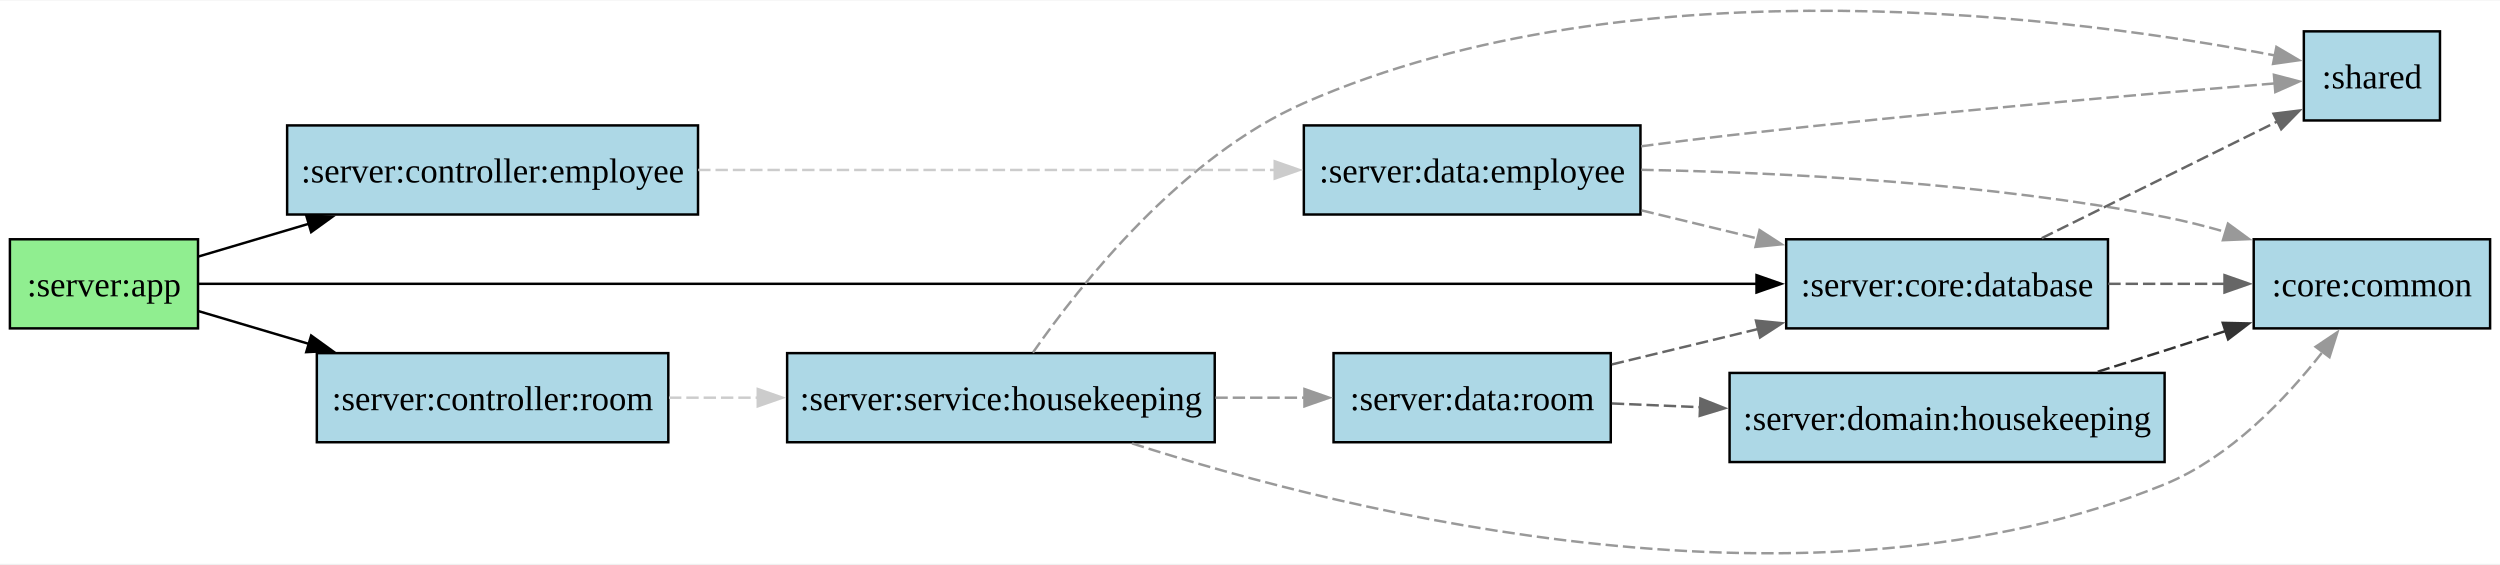
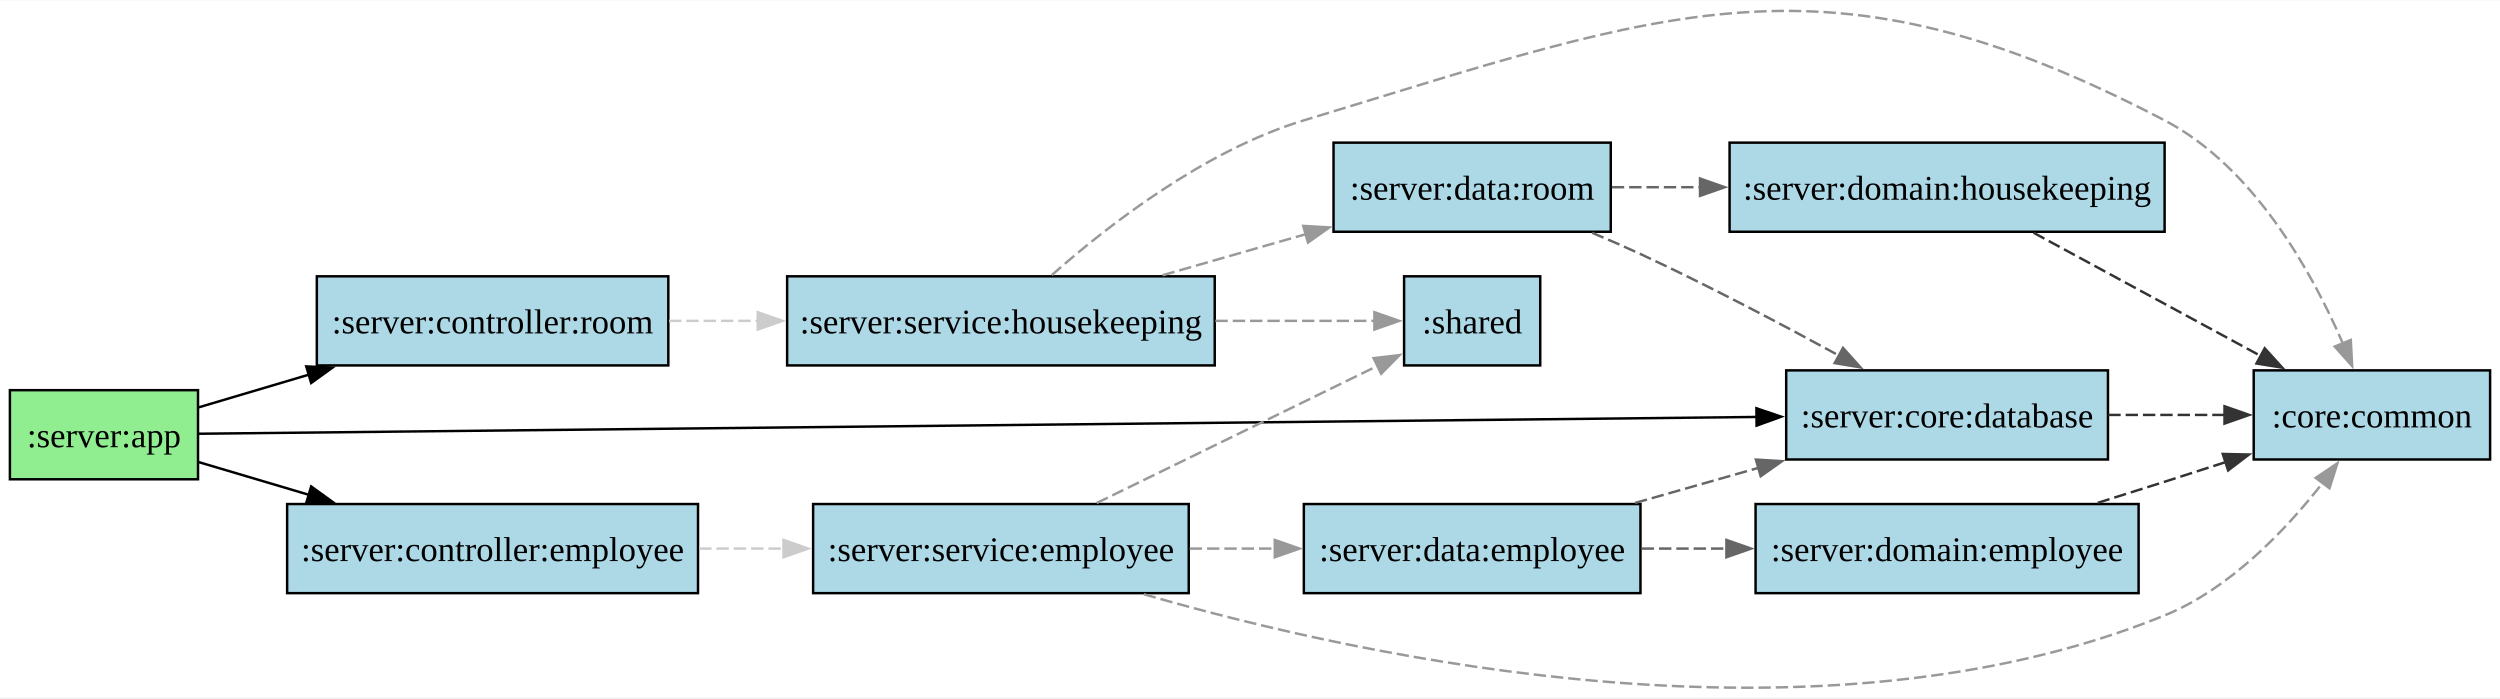
- <svg xmlns="http://www.w3.org/2000/svg" width="1010pt" height="304" viewBox="0 0 1010 227.57">
+ <svg xmlns="http://www.w3.org/2000/svg" width="1010pt" height="376" viewBox="0 0 1010 281.72">
  <g class="graph">
-     <path fill="#fff" d="M0 227.57V0h1010v227.57z" />
+     <path fill="#fff" d="M0 281.72V0h1010v281.72z" />
    <g class="node">
-       <path fill="#90ee90" stroke="#000" d="M80 96.45H4v36h76z" />
-       <text x="38" y="-104.07" font-family="Times New Roman,serif" font-size="14" text-anchor="middle" transform="translate(4 223.57)">:server:app</text>
+       <path fill="#90ee90" stroke="#000" d="M80 157.49H4v36h76z" />
+       <text x="38" y="-97.18" font-family="Times New Roman,serif" font-size="14" text-anchor="middle" transform="translate(4 277.72)">:server:app</text>
    </g>
    <g class="node">
-       <path fill="#add8e6" stroke="#000" d="M282 50.45H116v36h166z" />
-       <text x="195" y="-150.07" font-family="Times New Roman,serif" font-size="14" text-anchor="middle" transform="translate(4 223.57)">:server:controller:employee</text>
+       <path fill="#add8e6" stroke="#000" d="M270 111.49H128v36h142z" />
+       <text x="195" y="-143.18" font-family="Times New Roman,serif" font-size="14" text-anchor="middle" transform="translate(4 277.72)">:server:controller:room</text>
    </g>
    <g stroke="#000" class="edge">
-       <path fill="none" d="M80.13 103.43c13.53-4.02 29.35-8.71 44.91-13.33" />
-       <path d="m123.72 86.84 10.58.51-8.59 6.2z" />
+       <path fill="none" d="M80.13 164.47c13.53-4.02 29.35-8.71 44.91-13.33" />
+       <path d="m123.72 147.88 10.58.51-8.59 6.2z" />
    </g>
    <g class="node">
-       <path fill="#add8e6" stroke="#000" d="M851.62 96.45h-130v36h130z" />
-       <text x="782.62" y="-104.07" font-family="Times New Roman,serif" font-size="14" text-anchor="middle" transform="translate(4 223.57)">:server:core:database</text>
+       <path fill="#add8e6" stroke="#000" d="M851.62 149.49h-130v36h130z" />
+       <text x="782.62" y="-105.18" font-family="Times New Roman,serif" font-size="14" text-anchor="middle" transform="translate(4 277.72)">:server:core:database</text>
    </g>
    <g stroke="#000" class="edge">
-       <path fill="none" d="M80.34 114.45h629.38" />
-       <path d="m709.63 110.95 10 3.5-10 3.5z" />
+       <path fill="none" d="M80.34 175.09c116.06-1.26 472.2-5.09 629.38-6.78" />
+       <path d="m709.59 164.81 10.04 3.39-9.96 3.61z" />
    </g>
    <g class="node">
-       <path fill="#add8e6" stroke="#000" d="M270 142.45H128v36h142z" />
-       <text x="195" y="-58.07" font-family="Times New Roman,serif" font-size="14" text-anchor="middle" transform="translate(4 223.57)">:server:controller:room</text>
+       <path fill="#add8e6" stroke="#000" d="M282 203.49H116v36h166z" />
+       <text x="195" y="-51.18" font-family="Times New Roman,serif" font-size="14" text-anchor="middle" transform="translate(4 277.72)">:server:controller:employee</text>
    </g>
    <g stroke="#000" class="edge">
-       <path fill="none" d="M80.13 125.46c13.53 4.02 29.35 8.71 44.91 13.33" />
-       <path d="m125.71 135.34 8.59 6.2-10.58.51z" />
+       <path fill="none" d="M80.13 186.51c13.53 4.01 29.35 8.71 44.91 13.33" />
+       <path d="m125.71 196.38 8.59 6.2-10.58.51z" />
    </g>
    <g class="node">
-       <path fill="#add8e6" stroke="#000" d="M490.75 142.45H318v36h172.75z" />
-       <text x="400.38" y="-58.07" font-family="Times New Roman,serif" font-size="14" text-anchor="middle" transform="translate(4 223.57)">:server:service:housekeeping</text>
+       <path fill="#add8e6" stroke="#000" d="M490.75 111.49H318v36h172.75z" />
+       <text x="400.38" y="-143.18" font-family="Times New Roman,serif" font-size="14" text-anchor="middle" transform="translate(4 277.72)">:server:service:housekeeping</text>
    </g>
    <g class="node">
-       <path fill="#add8e6" stroke="#000" d="M1006 96.45h-95.5v36h95.5z" />
-       <text x="954.25" y="-104.07" font-family="Times New Roman,serif" font-size="14" text-anchor="middle" transform="translate(4 223.57)">:core:common</text>
+       <path fill="#add8e6" stroke="#000" d="M1006 149.49h-95.5v36h95.5z" />
+       <text x="954.25" y="-105.18" font-family="Times New Roman,serif" font-size="14" text-anchor="middle" transform="translate(4 277.72)">:core:common</text>
    </g>
    <g stroke="#999" class="edge">
-       <path fill="none" stroke-dasharray="5,2" d="M457.35 178.93c89.12 28.57 275.17 74.44 417.15 16.52 26.43-10.79 49-34.53 63.86-53.54" />
-       <path fill="#999" d="m935.51 139.88 8.8-5.9-3.2 10.1z" />
+       <path fill="none" stroke-dasharray="5,2" d="M424.91 111.01c22.51-19.89 61.59-50.33 101.84-62.52 147.91-44.83 210.77-71.59 347.75 0 36.03 18.83 59.54 61.28 71.98 90.05" />
+       <path fill="#999" d="m949.72 137.2.56 10.58-7.04-7.92z" />
    </g>
    <g class="node">
-       <path fill="#add8e6" stroke="#000" d="M650.75 142.45h-112v36h112z" />
-       <text x="590.75" y="-58.07" font-family="Times New Roman,serif" font-size="14" text-anchor="middle" transform="translate(4 223.57)">:server:data:room</text>
+       <path fill="#add8e6" stroke="#000" d="M650.75 57.49h-112v36h112z" />
+       <text x="590.75" y="-197.18" font-family="Times New Roman,serif" font-size="14" text-anchor="middle" transform="translate(4 277.72)">:server:data:room</text>
    </g>
    <g stroke="#999" class="edge">
-       <path fill="none" stroke-dasharray="5,2" d="M491.02 160.45h36.06" />
-       <path fill="#999" d="m527 156.95 10 3.5-10 3.5z" />
+       <path fill="none" stroke-dasharray="5,2" d="M469.68 111.05c18.71-5.36 39.17-11.23 57.99-16.62" />
+       <path fill="#999" d="m526.5 91.12 10.58.61-8.65 6.12z" />
    </g>
    <g class="node">
-       <path fill="#add8e6" stroke="#000" d="M985.75 12.45h-55v36h55z" />
-       <text x="954.25" y="-188.07" font-family="Times New Roman,serif" font-size="14" text-anchor="middle" transform="translate(4 223.57)">:shared</text>
+       <path fill="#add8e6" stroke="#000" d="M622.25 111.49h-55v36h55z" />
+       <text x="590.75" y="-143.18" font-family="Times New Roman,serif" font-size="14" text-anchor="middle" transform="translate(4 277.72)">:shared</text>
    </g>
    <g stroke="#999" class="edge">
-       <path fill="none" stroke-dasharray="5,2" d="M417.29 142.23c19.24-27.59 60.02-79.06 109.46-100.78C660.71-17.4 841.44 7.3 919.15 22.2" />
-       <path fill="#999" d="m919.67 18.73 9.13 5.38-10.49 1.49z" />
+       <path fill="none" stroke-dasharray="5,2" d="M491.02 129.49h64.5" />
+       <path fill="#999" d="m555.26 125.99 10 3.5-10 3.5z" />
+     </g>
+     <g stroke="#ccc" class="edge">
+       <path fill="none" stroke-dasharray="5,2" d="M270.27 129.49h36.21" />
+       <path fill="#ccc" d="m306.14 125.99 10 3.5-10 3.5z" />
+     </g>
+     <g stroke="#333" class="edge">
+       <path fill="none" stroke-dasharray="5,2" d="M851.75 167.49h47.13" />
+       <path fill="#333" d="m898.7 163.99 10 3.5-10 3.5z" />
    </g>
    <g class="node">
-       <path fill="#add8e6" stroke="#000" d="M662.75 50.45h-136v36h136z" />
-       <text x="590.75" y="-150.07" font-family="Times New Roman,serif" font-size="14" text-anchor="middle" transform="translate(4 223.57)">:server:data:employee</text>
+       <path fill="#add8e6" stroke="#000" d="M874.5 57.49H698.75v36H874.5z" />
+       <text x="782.62" y="-197.18" font-family="Times New Roman,serif" font-size="14" text-anchor="middle" transform="translate(4 277.72)">:server:domain:housekeeping</text>
+     </g>
+     <g stroke="#333" class="edge">
+       <path fill="none" stroke-dasharray="5,2" d="M821.54 93.88c26.47 14.36 63.42 34.4 92.09 49.95" />
+       <path fill="#333" d="m914.94 140.56 7.12 7.84-10.46-1.69z" />
+     </g>
+     <g class="node">
+       <path fill="#add8e6" stroke="#000" d="M480.25 203.49H328.5v36h151.75z" />
+       <text x="400.38" y="-51.18" font-family="Times New Roman,serif" font-size="14" text-anchor="middle" transform="translate(4 277.72)">:server:service:employee</text>
+     </g>
+     <g stroke="#999" class="edge">
+       <path fill="none" stroke-dasharray="5,2" d="M462.1 239.93c90.88 26.29 273.04 65.41 412.4 8.56 26.43-10.79 49-34.53 63.86-53.54" />
+       <path fill="#999" d="m935.51 192.92 8.8-5.9-3.2 10.1z" />
+     </g>
+     <g stroke="#999" class="edge">
+       <path fill="none" stroke-dasharray="5,2" d="M443.04 203.09c33.04-16.13 80.8-39.46 113.65-55.5" />
+       <path fill="#999" d="m554.92 144.56 10.52-1.25-7.45 7.54z" />
+     </g>
+     <g class="node">
+       <path fill="#add8e6" stroke="#000" d="M662.75 203.49h-136v36h136z" />
+       <text x="590.75" y="-51.18" font-family="Times New Roman,serif" font-size="14" text-anchor="middle" transform="translate(4 277.72)">:server:data:employee</text>
+     </g>
+     <g stroke="#999" class="edge">
+       <path fill="none" stroke-dasharray="5,2" d="M480.64 221.49h34.57" />
+       <path fill="#999" d="m515.01 217.99 10 3.5-10 3.5z" />
+     </g>
+     <g stroke="#666" class="edge">
+       <path fill="none" stroke-dasharray="5,2" d="M643.23 93.91c6.6 2.77 13.26 5.67 19.52 8.58 27.17 12.62 56.88 28.28 80.28 41.07" />
+       <path fill="#666" d="m744.57 140.41 7.08 7.89-10.45-1.75z" />
+     </g>
+     <g stroke="#666" class="edge">
+       <path fill="none" stroke-dasharray="5,2" d="M651.18 75.49h35.85" />
+       <path fill="#666" d="m686.81 71.99 10 3.5-10 3.5z" />
    </g>
    <g stroke="#ccc" class="edge">
-       <path fill="none" stroke-dasharray="5,2" d="M282.06 68.45h233.03" />
-       <path fill="#ccc" d="m514.99 64.95 10 3.5-10 3.5z" />
-     </g>
-     <g stroke="#999" class="edge">
-       <path fill="none" stroke-dasharray="5,2" d="M663.09 68.39c56.84 1.06 140.1 5.21 211.41 19.06 8.06 1.56 16.42 3.68 24.6 6.04" />
-       <path fill="#999" d="m900.09 90.13 8.55 6.26-10.59.44z" />
-     </g>
-     <g stroke="#999" class="edge">
-       <path fill="none" stroke-dasharray="5,2" d="M663.23 84.79c15.18 3.68 31.39 7.61 46.87 11.36" />
-       <path fill="#999" d="m710.86 92.73 8.9 5.76-10.55 1.05z" />
-     </g>
-     <g stroke="#999" class="edge">
-       <path fill="none" stroke-dasharray="5,2" d="M663.02 58.88c11.89-1.57 24.17-3.11 35.73-4.43 78.15-8.94 169.87-16.84 220.35-20.97" />
-       <path fill="#999" d="m918.66 30 10.25 2.68-9.69 4.3z" />
+       <path fill="none" stroke-dasharray="5,2" d="M282.43 221.49h34.34" />
+       <path fill="#ccc" d="m316.53 217.99 10 3.5-10 3.5z" />
    </g>
    <g stroke="#666" class="edge">
-       <path fill="none" stroke-dasharray="5,2" d="M851.75 114.45h47.13" />
-       <path fill="#666" d="m898.7 110.95 10 3.5-10 3.5z" />
+       <path fill="none" stroke-dasharray="5,2" d="M660.56 203.05c16.13-4.58 33.55-9.54 50.12-14.25" />
+       <path fill="#666" d="m709.39 185.53 10.58.63-8.66 6.1z" />
+     </g>
+     <g class="node">
+       <path fill="#add8e6" stroke="#000" d="M864 203.49H709.25v36H864z" />
+       <text x="782.62" y="-51.18" font-family="Times New Roman,serif" font-size="14" text-anchor="middle" transform="translate(4 277.72)">:server:domain:employee</text>
    </g>
    <g stroke="#666" class="edge">
-       <path fill="none" stroke-dasharray="5,2" d="M824.85 96.01c28.28-14 66.99-33.17 95.25-47.17" />
-       <path fill="#666" d="m918.5 45.73 10.52-1.3-7.41 7.57z" />
-     </g>
-     <g class="node">
-       <path fill="#add8e6" stroke="#000" d="M874.5 150.45H698.75v36H874.5z" />
-       <text x="782.62" y="-50.07" font-family="Times New Roman,serif" font-size="14" text-anchor="middle" transform="translate(4 223.57)">:server:domain:housekeeping</text>
+       <path fill="none" stroke-dasharray="5,2" d="M663.23 221.49h34.3" />
+       <path fill="#666" d="m697.47 217.99 10 3.5-10 3.5z" />
    </g>
    <g stroke="#333" class="edge">
-       <path fill="none" stroke-dasharray="5,2" d="M847.48 149.96c9.06-2.83 18.29-5.73 27.02-8.51 8.01-2.56 16.45-5.27 24.74-7.96" />
-       <path fill="#333" d="m897.99 130.21 10.6.24-8.43 6.42z" />
-     </g>
-     <g stroke="#666" class="edge">
-       <path fill="none" stroke-dasharray="5,2" d="M651.18 147.02c18.48-4.48 39.39-9.54 59.11-14.32" />
-       <path fill="#666" d="m709.41 129.31 10.54 1.05-8.89 5.75z" />
-     </g>
-     <g stroke="#666" class="edge">
-       <path fill="none" stroke-dasharray="5,2" d="M651.18 162.78c11.31.48 23.54.99 35.85 1.51" />
-       <path fill="#666" d="m686.97 160.79 9.85 3.91-10.14 3.08z" />
-     </g>
-     <g stroke="#ccc" class="edge">
-       <path fill="none" stroke-dasharray="5,2" d="M270.27 160.45h36.21" />
-       <path fill="#ccc" d="m306.14 156.95 10 3.5-10 3.5z" />
+       <path fill="none" stroke-dasharray="5,2" d="M847.48 203.01c9.06-2.84 18.29-5.74 27.02-8.52 8.01-2.55 16.45-5.27 24.74-7.96" />
+       <path fill="#333" d="m897.99 183.25 10.6.24-8.43 6.42z" />
    </g>
  </g>
</svg>
